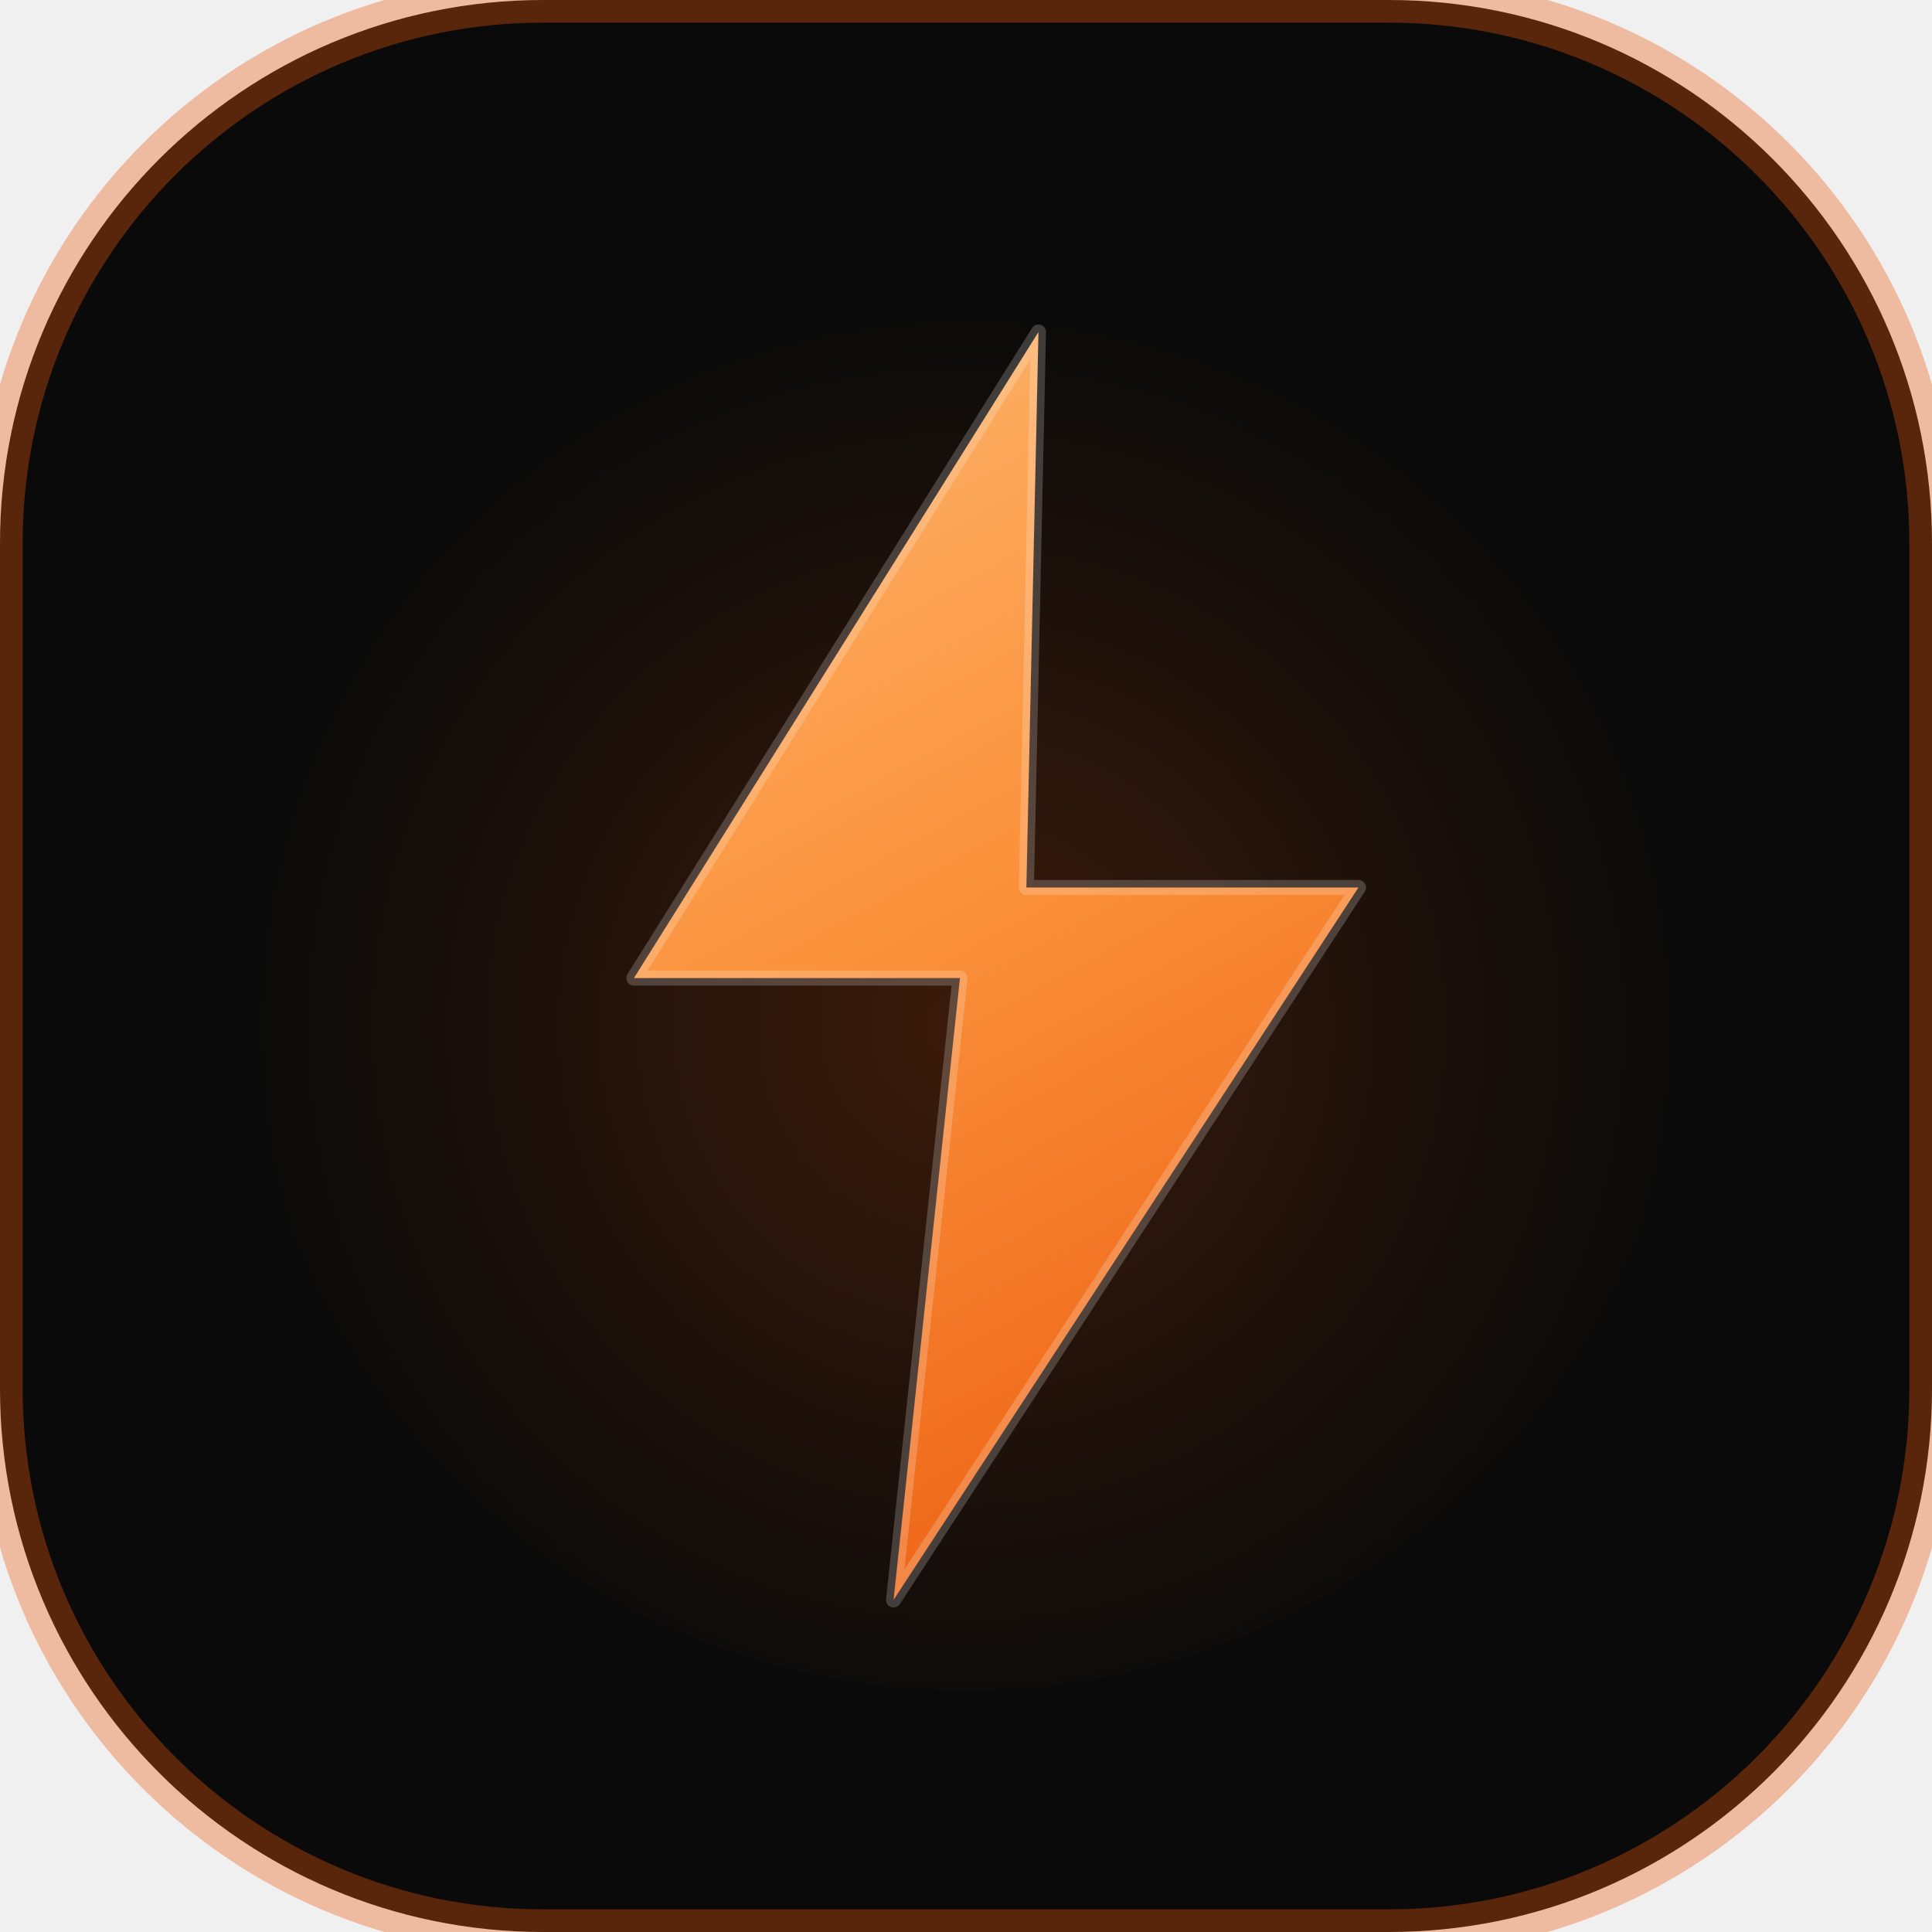
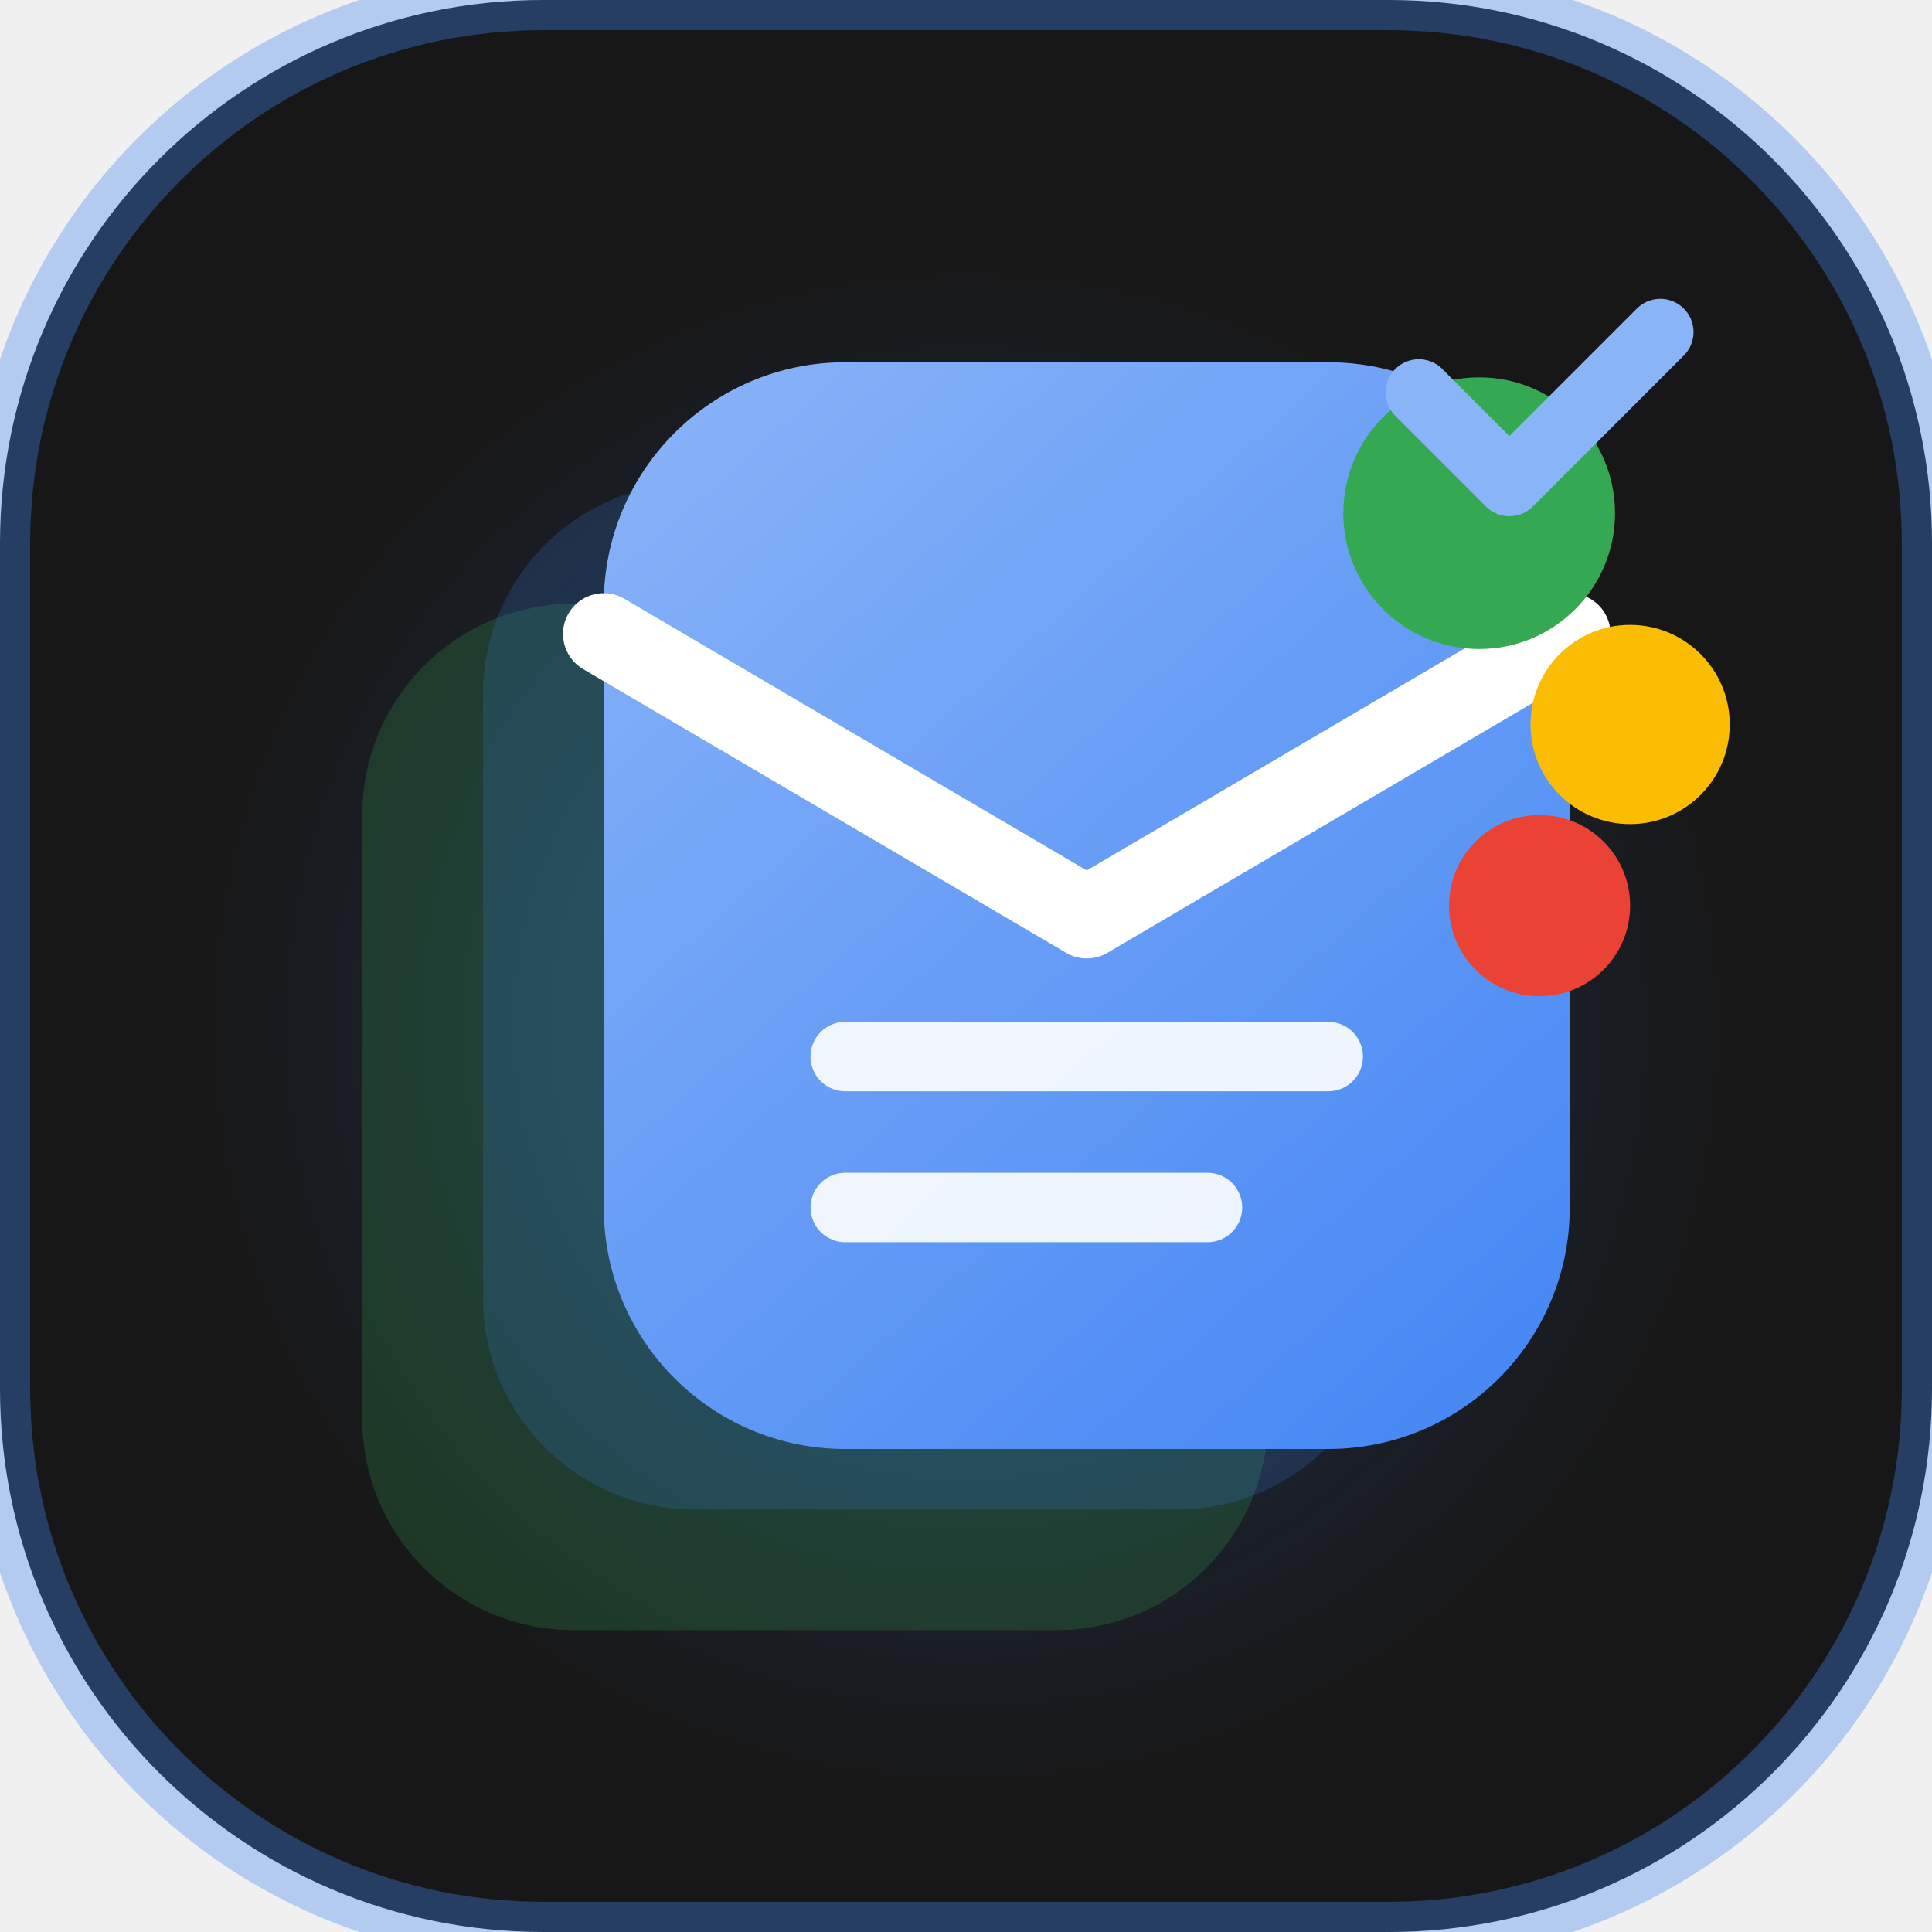
<svg xmlns="http://www.w3.org/2000/svg" viewBox="0 0 32 32" fill="none" role="img" aria-label="Relvion">
-   <rect width="32" height="32" rx="9" fill="#0a0a0a" />
-   <rect width="32" height="32" rx="9" stroke="#ea580c" stroke-opacity="0.35" stroke-width="0.75" />
-   <circle cx="16" cy="16" r="12" fill="url(#relvion-dark-glow)" />
-   <path d="M17.2 5.5L10.5 16.2h5.4l-1.1 10.3 7.7-11.8h-5.5l.2-9.2z" fill="url(#relvion-dark-bolt)" />
-   <path d="M17.2 5.5L10.5 16.2h5.4l-1.1 10.3 7.7-11.8h-5.5l.2-9.2z" stroke="#fff" stroke-width="0.25" stroke-linejoin="round" fill="none" opacity="0.2" />
+   <rect width="32" height="32" rx="9" fill="#171717" />
+   <rect width="32" height="32" rx="9" stroke="#4285F4" stroke-opacity="0.35" stroke-width="1" />
+   <circle cx="16" cy="17" r="13" fill="url(#relvion-dark-glow)" />
+   <rect x="6" y="10" width="15" height="17" rx="3.5" fill="#34A853" fill-opacity="0.22" />
+   <rect x="8" y="8" width="15" height="17" rx="3.5" fill="#4285F4" fill-opacity="0.18" />
+   <rect x="10" y="6" width="16" height="18" rx="4" fill="url(#relvion-dark-card)" />
+   <path d="M10 10.5 18 15.2 26 10.5" stroke="#fff" stroke-width="1.35" stroke-linecap="round" stroke-linejoin="round" />
+   <path d="M14 17.5h8M14 20h6" stroke="#fff" stroke-width="1.15" stroke-linecap="round" opacity="0.9" />
+   <circle cx="24.5" cy="8.5" r="2.25" fill="#34A853" />
+   <circle cx="27" cy="12" r="1.65" fill="#FBBC04" />
+   <circle cx="25.5" cy="15" r="1.5" fill="#EA4335" />
+   <path d="M23.5 6.5 25 8 27.5 5.5" stroke="#8AB4F8" stroke-width="1.1" stroke-linecap="round" stroke-linejoin="round" />
  <defs>
-     <radialGradient id="relvion-dark-glow" cx="0" cy="0" r="1" gradientUnits="userSpaceOnUse" gradientTransform="translate(16 17) scale(12)">
-       <stop stop-color="#ea580c" stop-opacity="0.22" />
-       <stop offset="1" stop-color="#ea580c" stop-opacity="0" />
+     <radialGradient id="relvion-dark-glow" cx="0" cy="0" r="1" gradientUnits="userSpaceOnUse" gradientTransform="translate(16 17) scale(13)">
+       <stop stop-color="#4285F4" stop-opacity="0.28" />
+       <stop offset="1" stop-color="#4285F4" stop-opacity="0" />
    </radialGradient>
-     <linearGradient id="relvion-dark-bolt" x1="10" y1="5" x2="22" y2="27" gradientUnits="userSpaceOnUse">
-       <stop stop-color="#fdba74" />
-       <stop offset="0.45" stop-color="#fb923c" />
-       <stop offset="1" stop-color="#ea580c" />
+     <linearGradient id="relvion-dark-card" x1="10" y1="6" x2="26" y2="24" gradientUnits="userSpaceOnUse">
+       <stop stop-color="#8AB4F8" />
+       <stop offset="1" stop-color="#4285F4" />
    </linearGradient>
  </defs>
</svg>
